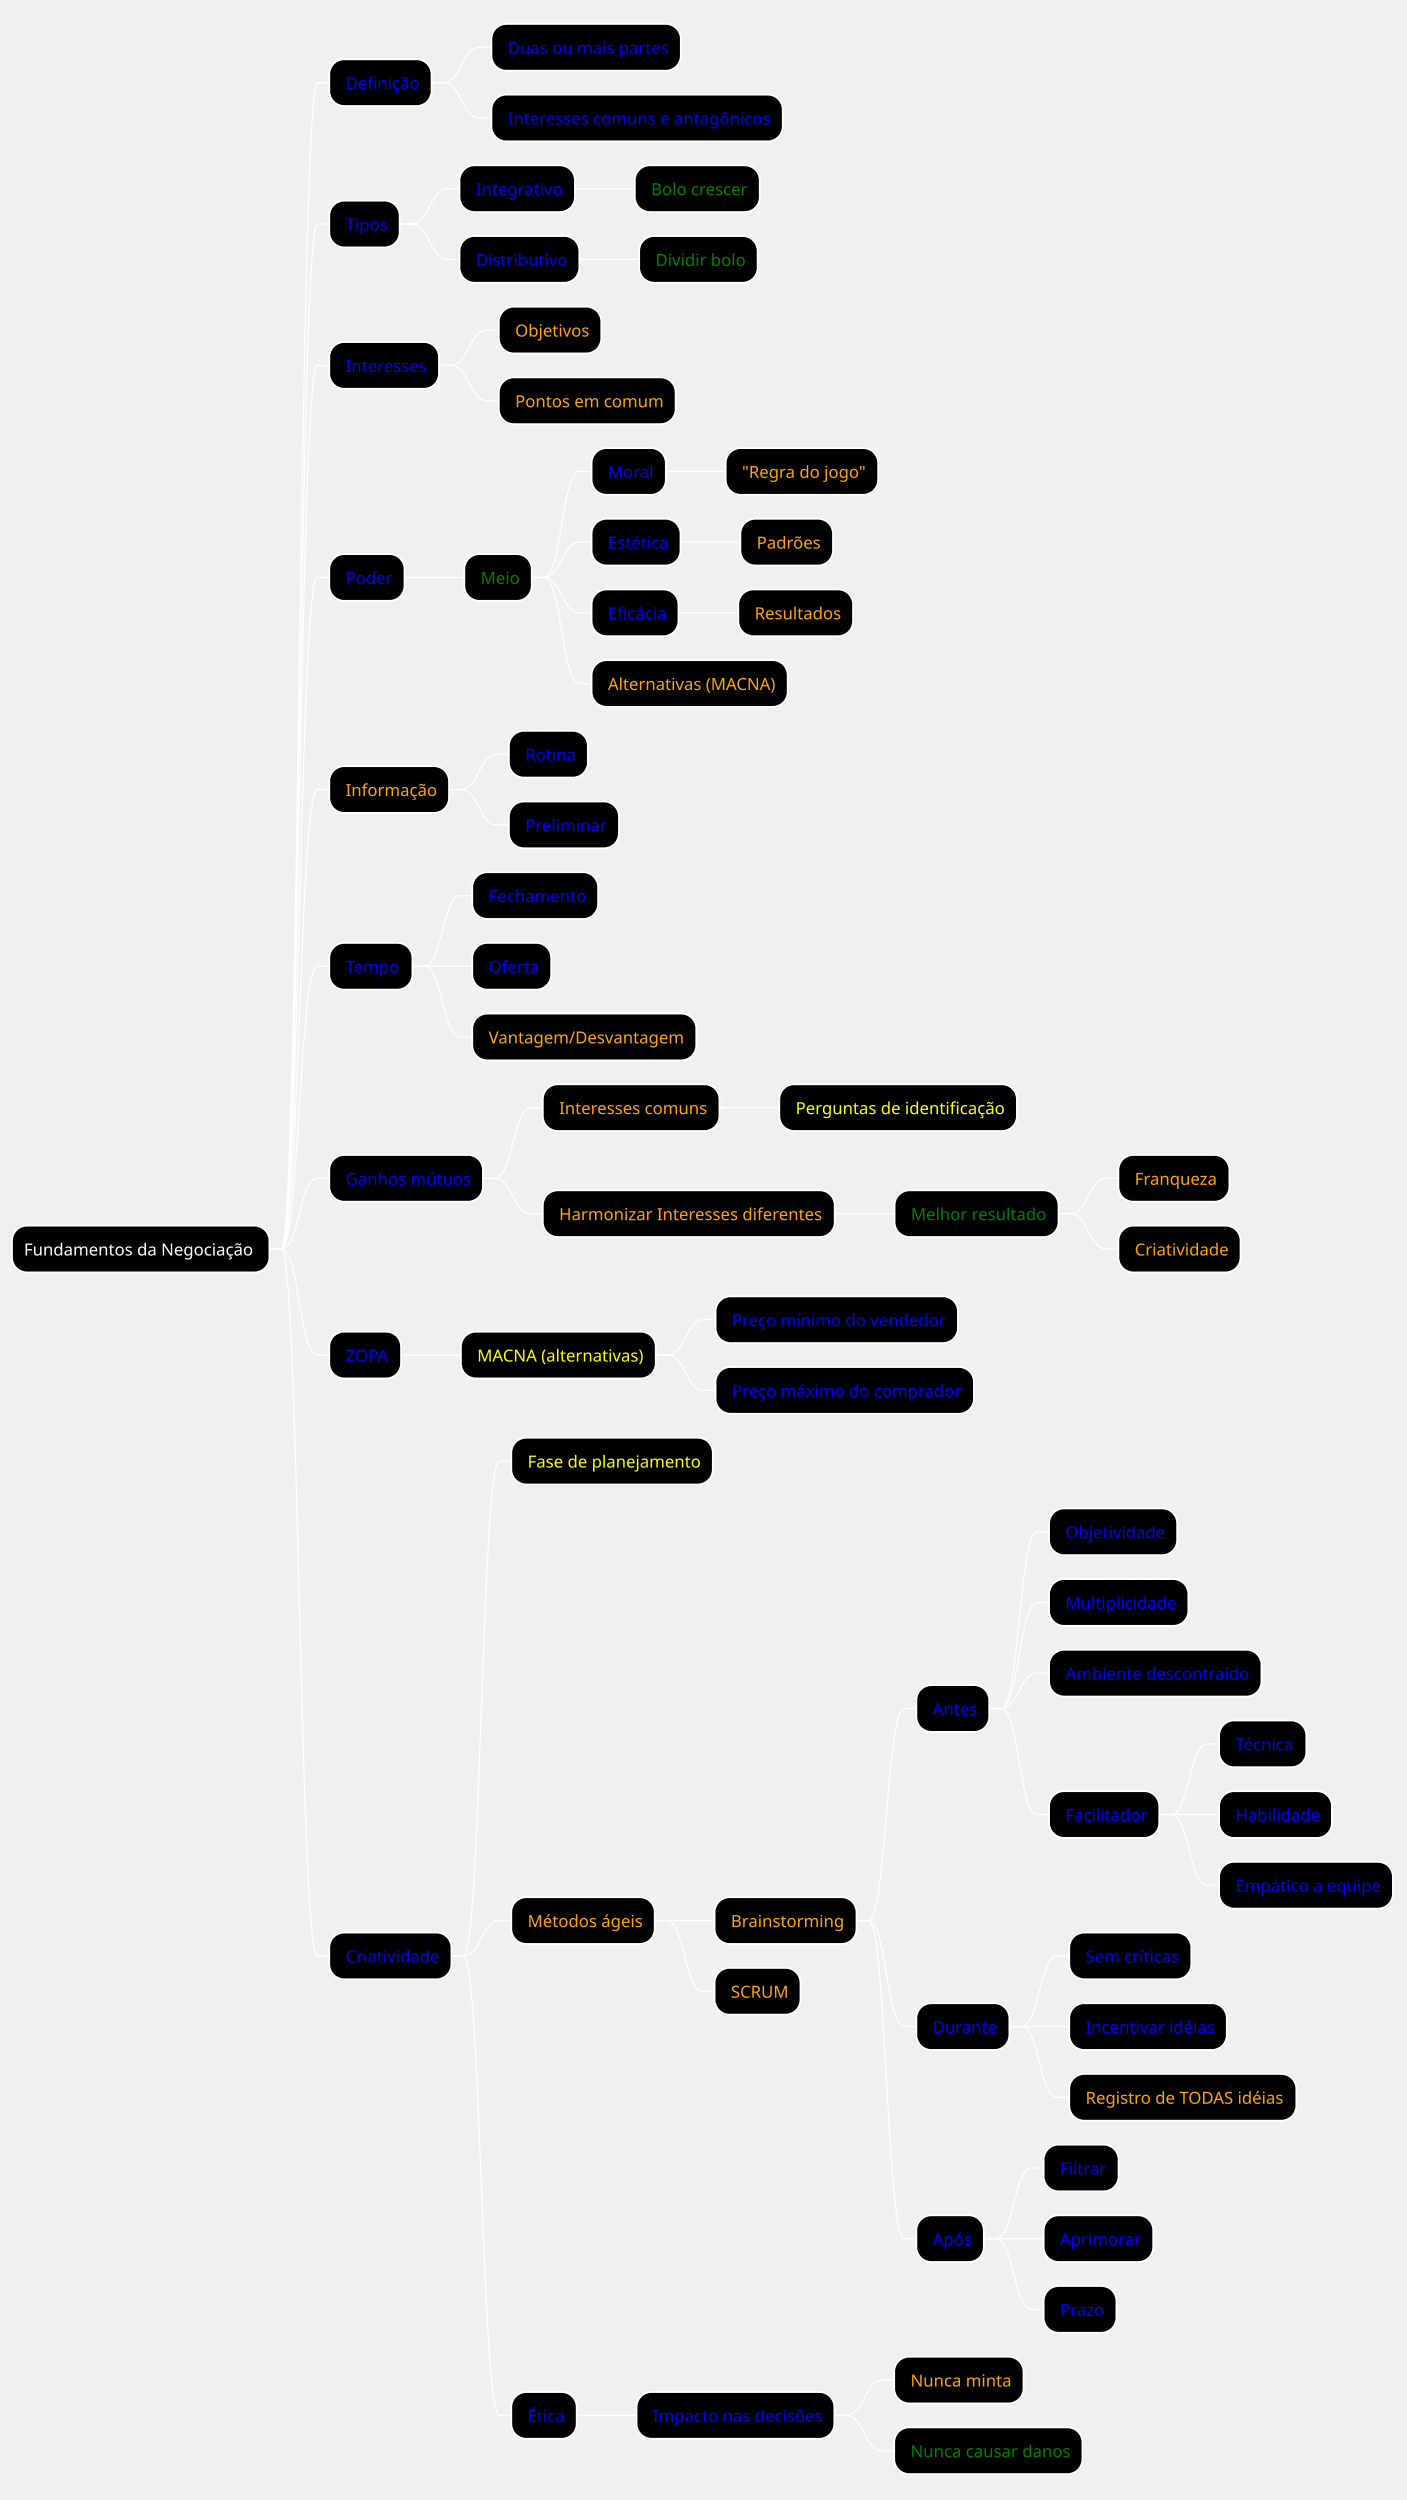
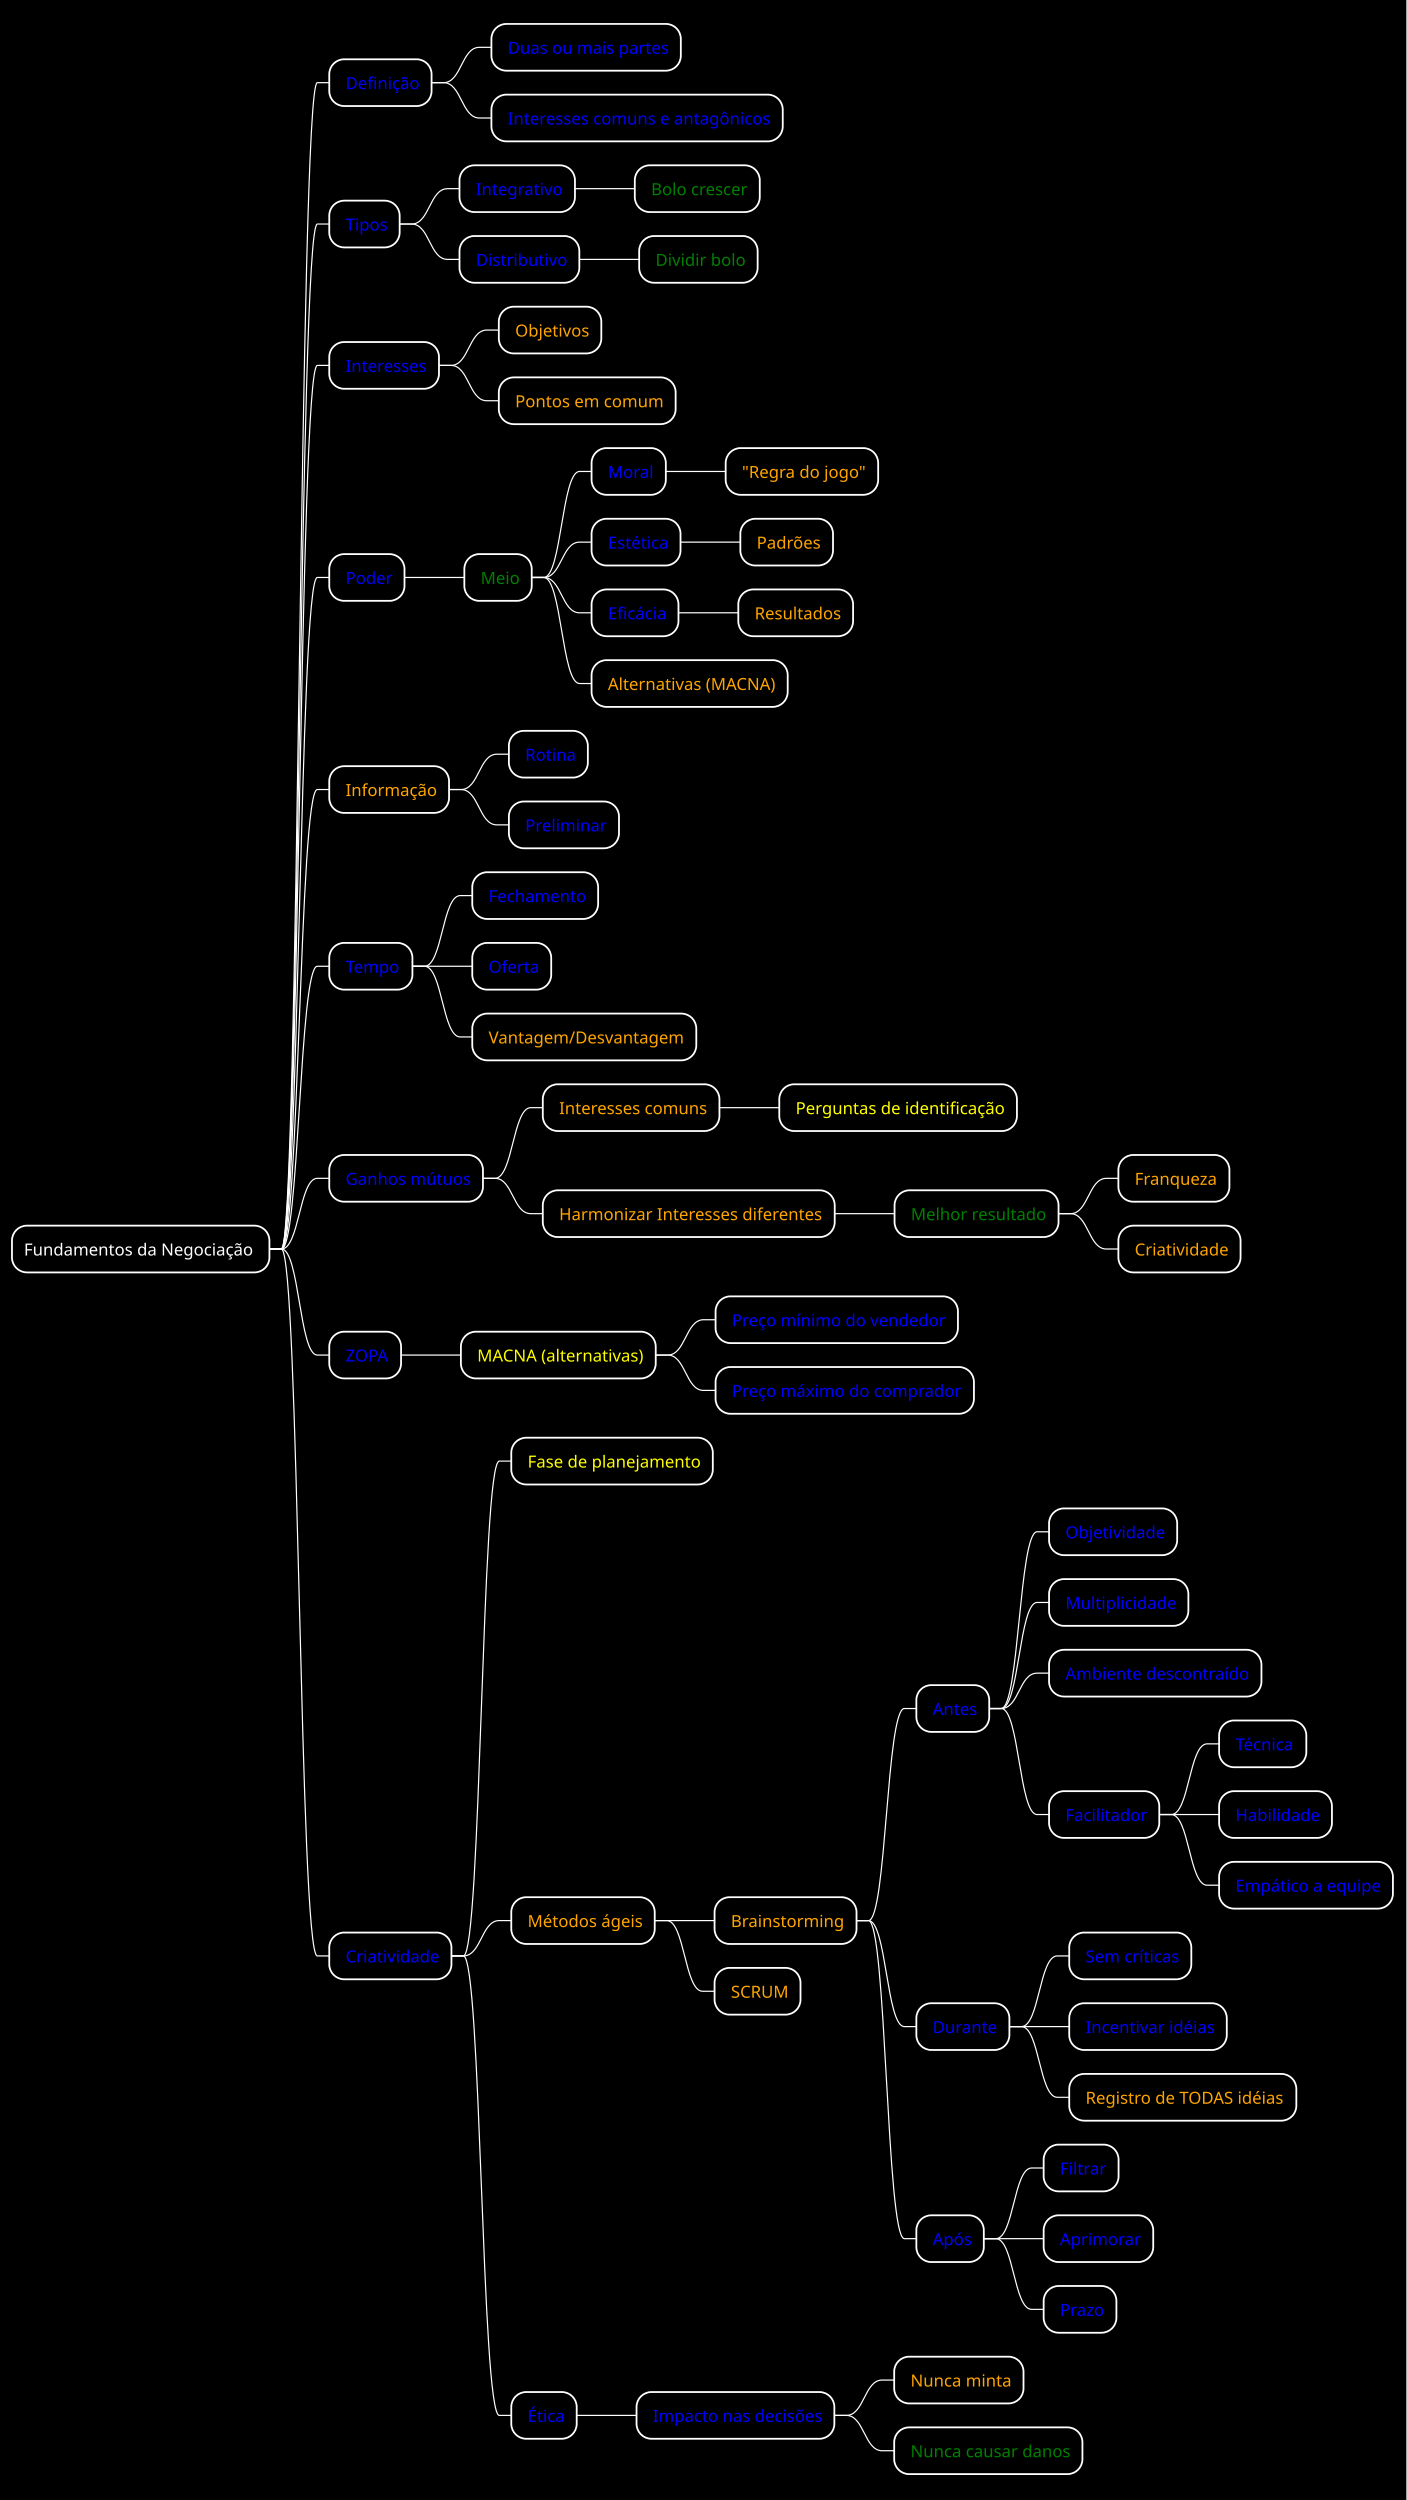
<svg xmlns="http://www.w3.org/2000/svg" contentStyleType="text/css" data-diagram-type="MINDMAP" height="2089px" preserveAspectRatio="none" style="width:1175px;height:2089px;background:#000000;" version="1.1" viewBox="0 0 1175 2089" width="1175px" zoomAndPan="magnify">
+   <rect width="1175px" height="2089px" fill="black" x="0" y="0" />
+   <rect width="1175px" height="2089px" fill="black" x="0" y="0" />
  <defs />
  <g>
    <rect fill="#000000" height="39.068" rx="12.5" ry="12.5" style="stroke:#FFFFFF;stroke-width:1.5;" width="215.131" x="10" y="1024.155" />
    <text fill="#FFFFFF" font-family="sans-serif" font-size="14" lengthAdjust="spacing" textLength="191.491" x="20" y="1049.12">Fundamentos da Negociação</text>
    <rect fill="#000000" height="39.068" rx="12.5" ry="12.5" style="stroke:#FFFFFF;stroke-width:1.5;" width="85.492" x="275.131" y="49.534" />
    <text fill="#0000FF" font-family="sans-serif" font-size="14" lengthAdjust="spacing" textLength="61.852" x="288.771" y="74.5">Definição</text>
    <rect fill="#000000" height="39.068" rx="12.5" ry="12.5" style="stroke:#FFFFFF;stroke-width:1.5;" width="158.278" x="410.623" y="20" />
    <text fill="#0000FF" font-family="sans-serif" font-size="14" lengthAdjust="spacing" textLength="134.637" x="424.263" y="44.966">Duas ou mais partes</text>
    <path d="M360.623,69.068 L370.623,69.068 C385.623,69.068 385.623,39.534 400.623,39.534 L410.623,39.534 " fill="transparent" style="stroke:#FFFFFF;stroke-width:1;" />
    <rect fill="#000000" height="39.068" rx="12.5" ry="12.5" style="stroke:#FFFFFF;stroke-width:1.5;" width="243.439" x="410.623" y="79.068" />
    <text fill="#0000FF" font-family="sans-serif" font-size="14" lengthAdjust="spacing" textLength="219.799" x="424.263" y="104.034">Interesses comuns e antagônicos</text>
    <path d="M360.623,69.068 L370.623,69.068 C385.623,69.068 385.623,98.602 400.623,98.602 L410.623,98.602 " fill="transparent" style="stroke:#FFFFFF;stroke-width:1;" />
    <path d="M225.131,1043.688 L235.131,1043.688 C250.131,1043.688 250.131,69.068 265.131,69.068 L275.131,69.068 " fill="transparent" style="stroke:#FFFFFF;stroke-width:1;" />
    <rect fill="#000000" height="39.068" rx="12.5" ry="12.5" style="stroke:#FFFFFF;stroke-width:1.5;" width="58.822" x="275.131" y="167.67" />
    <text fill="#0000FF" font-family="sans-serif" font-size="14" lengthAdjust="spacing" textLength="35.182" x="288.771" y="192.636">Tipos</text>
    <rect fill="#000000" height="39.068" rx="12.5" ry="12.5" style="stroke:#FFFFFF;stroke-width:1.5;" width="96.482" x="383.953" y="138.136" />
    <text fill="#0000FF" font-family="sans-serif" font-size="14" lengthAdjust="spacing" textLength="72.842" x="397.593" y="163.102">Integrativo</text>
    <rect fill="#000000" height="39.068" rx="12.5" ry="12.5" style="stroke:#FFFFFF;stroke-width:1.5;" width="104.434" x="530.435" y="138.136" />
    <text fill="#008000" font-family="sans-serif" font-size="14" lengthAdjust="spacing" textLength="80.794" x="544.075" y="163.102">Bolo crescer</text>
    <path d="M480.435,157.67 L490.435,157.67 C505.435,157.67 505.435,157.67 520.435,157.67 L530.435,157.67 " fill="transparent" style="stroke:#FFFFFF;stroke-width:1;" />
    <path d="M333.953,187.204 L343.953,187.204 C358.953,187.204 358.953,157.67 373.953,157.67 L383.953,157.67 " fill="transparent" style="stroke:#FFFFFF;stroke-width:1;" />
    <rect fill="#000000" height="39.068" rx="12.5" ry="12.5" style="stroke:#FFFFFF;stroke-width:1.5;" width="100.136" x="383.953" y="197.204" />
    <text fill="#0000FF" font-family="sans-serif" font-size="14" lengthAdjust="spacing" textLength="76.496" x="397.593" y="222.17">Distributivo</text>
    <rect fill="#000000" height="39.068" rx="12.5" ry="12.5" style="stroke:#FFFFFF;stroke-width:1.5;" width="99.002" x="534.089" y="197.204" />
    <text fill="#008000" font-family="sans-serif" font-size="14" lengthAdjust="spacing" textLength="75.362" x="547.729" y="222.17">Dividir bolo</text>
    <path d="M484.089,216.738 L494.089,216.738 C509.089,216.738 509.089,216.738 524.089,216.738 L534.089,216.738 " fill="transparent" style="stroke:#FFFFFF;stroke-width:1;" />
    <path d="M333.953,187.204 L343.953,187.204 C358.953,187.204 358.953,216.738 373.953,216.738 L383.953,216.738 " fill="transparent" style="stroke:#FFFFFF;stroke-width:1;" />
    <path d="M225.131,1043.688 L235.131,1043.688 C250.131,1043.688 250.131,187.204 265.131,187.204 L275.131,187.204 " fill="transparent" style="stroke:#FFFFFF;stroke-width:1;" />
    <rect fill="#000000" height="39.068" rx="12.5" ry="12.5" style="stroke:#FFFFFF;stroke-width:1.5;" width="91.68" x="275.131" y="285.806" />
    <text fill="#0000FF" font-family="sans-serif" font-size="14" lengthAdjust="spacing" textLength="68.04" x="288.771" y="310.772">Interesses</text>
    <rect fill="#000000" height="39.068" rx="12.5" ry="12.5" style="stroke:#FFFFFF;stroke-width:1.5;" width="85.646" x="416.811" y="256.272" />
    <text fill="#FFA500" font-family="sans-serif" font-size="14" lengthAdjust="spacing" textLength="62.006" x="430.451" y="281.238">Objetivos</text>
    <path d="M366.811,305.34 L376.811,305.34 C391.811,305.34 391.811,275.806 406.811,275.806 L416.811,275.806 " fill="transparent" style="stroke:#FFFFFF;stroke-width:1;" />
    <rect fill="#000000" height="39.068" rx="12.5" ry="12.5" style="stroke:#FFFFFF;stroke-width:1.5;" width="147.75" x="416.811" y="315.34" />
    <text fill="#FFA500" font-family="sans-serif" font-size="14" lengthAdjust="spacing" textLength="124.109" x="430.451" y="340.305">Pontos em comum</text>
    <path d="M366.811,305.34 L376.811,305.34 C391.811,305.34 391.811,334.873 406.811,334.873 L416.811,334.873 " fill="transparent" style="stroke:#FFFFFF;stroke-width:1;" />
    <path d="M225.131,1043.688 L235.131,1043.688 C250.131,1043.688 250.131,305.34 265.131,305.34 L275.131,305.34 " fill="transparent" style="stroke:#FFFFFF;stroke-width:1;" />
    <rect fill="#000000" height="39.068" rx="12.5" ry="12.5" style="stroke:#FFFFFF;stroke-width:1.5;" width="62.868" x="275.131" y="463.009" />
    <text fill="#0000FF" font-family="sans-serif" font-size="14" lengthAdjust="spacing" textLength="39.228" x="288.771" y="487.975">Poder</text>
    <rect fill="#000000" height="39.068" rx="12.5" ry="12.5" style="stroke:#FFFFFF;stroke-width:1.5;" width="56.316" x="387.999" y="463.009" />
    <text fill="#008000" font-family="sans-serif" font-size="14" lengthAdjust="spacing" textLength="32.676" x="401.639" y="487.975">Meio</text>
    <rect fill="#000000" height="39.068" rx="12.5" ry="12.5" style="stroke:#FFFFFF;stroke-width:1.5;" width="62.056" x="494.315" y="374.408" />
    <text fill="#0000FF" font-family="sans-serif" font-size="14" lengthAdjust="spacing" textLength="38.416" x="507.955" y="399.373">Moral</text>
    <rect fill="#000000" height="39.068" rx="12.5" ry="12.5" style="stroke:#FFFFFF;stroke-width:1.5;" width="127.436" x="606.371" y="374.408" />
    <text fill="#FFA500" font-family="sans-serif" font-size="14" lengthAdjust="spacing" textLength="103.796" x="620.011" y="399.373">"Regra do jogo"</text>
    <path d="M556.371,393.942 L566.371,393.942 C581.371,393.942 581.371,393.942 596.371,393.942 L606.371,393.942 " fill="transparent" style="stroke:#FFFFFF;stroke-width:1;" />
    <path d="M444.315,482.543 L454.315,482.543 C469.315,482.543 469.315,393.942 484.315,393.942 L494.315,393.942 " fill="transparent" style="stroke:#FFFFFF;stroke-width:1;" />
    <rect fill="#000000" height="39.068" rx="12.5" ry="12.5" style="stroke:#FFFFFF;stroke-width:1.5;" width="74.32" x="494.315" y="433.475" />
    <text fill="#0000FF" font-family="sans-serif" font-size="14" lengthAdjust="spacing" textLength="50.68" x="507.955" y="458.441">Estética</text>
    <rect fill="#000000" height="39.068" rx="12.5" ry="12.5" style="stroke:#FFFFFF;stroke-width:1.5;" width="77.428" x="618.635" y="433.475" />
    <text fill="#FFA500" font-family="sans-serif" font-size="14" lengthAdjust="spacing" textLength="53.788" x="632.275" y="458.441">Padrões</text>
    <path d="M568.635,453.009 L578.635,453.009 C593.635,453.009 593.635,453.009 608.635,453.009 L618.635,453.009 " fill="transparent" style="stroke:#FFFFFF;stroke-width:1;" />
    <path d="M444.315,482.543 L454.315,482.543 C469.315,482.543 469.315,453.009 484.315,453.009 L494.315,453.009 " fill="transparent" style="stroke:#FFFFFF;stroke-width:1;" />
    <rect fill="#000000" height="39.068" rx="12.5" ry="12.5" style="stroke:#FFFFFF;stroke-width:1.5;" width="72.612" x="494.315" y="492.543" />
    <text fill="#0000FF" font-family="sans-serif" font-size="14" lengthAdjust="spacing" textLength="48.972" x="507.955" y="517.509">Eficácia</text>
    <rect fill="#000000" height="39.068" rx="12.5" ry="12.5" style="stroke:#FFFFFF;stroke-width:1.5;" width="95.908" x="616.927" y="492.543" />
    <text fill="#FFA500" font-family="sans-serif" font-size="14" lengthAdjust="spacing" textLength="72.268" x="630.567" y="517.509">Resultados</text>
    <path d="M566.927,512.077 L576.927,512.077 C591.927,512.077 591.927,512.077 606.927,512.077 L616.927,512.077 " fill="transparent" style="stroke:#FFFFFF;stroke-width:1;" />
    <path d="M444.315,482.543 L454.315,482.543 C469.315,482.543 469.315,512.077 484.315,512.077 L494.315,512.077 " fill="transparent" style="stroke:#FFFFFF;stroke-width:1;" />
    <rect fill="#000000" height="39.068" rx="12.5" ry="12.5" style="stroke:#FFFFFF;stroke-width:1.5;" width="163.891" x="494.315" y="551.611" />
    <text fill="#FFA500" font-family="sans-serif" font-size="14" lengthAdjust="spacing" textLength="140.251" x="507.955" y="576.577">Alternativas (MACNA)</text>
    <path d="M444.315,482.543 L454.315,482.543 C469.315,482.543 469.315,571.145 484.315,571.145 L494.315,571.145 " fill="transparent" style="stroke:#FFFFFF;stroke-width:1;" />
    <path d="M337.999,482.543 L347.999,482.543 C362.999,482.543 362.999,482.543 377.999,482.543 L387.999,482.543 " fill="transparent" style="stroke:#FFFFFF;stroke-width:1;" />
    <path d="M225.131,1043.688 L235.131,1043.688 C250.131,1043.688 250.131,482.543 265.131,482.543 L275.131,482.543 " fill="transparent" style="stroke:#FFFFFF;stroke-width:1;" />
    <rect fill="#000000" height="39.068" rx="12.5" ry="12.5" style="stroke:#FFFFFF;stroke-width:1.5;" width="100.094" x="275.131" y="640.213" />
    <text fill="#FFA500" font-family="sans-serif" font-size="14" lengthAdjust="spacing" textLength="76.454" x="288.771" y="665.179">Informação</text>
    <rect fill="#000000" height="39.068" rx="12.5" ry="12.5" style="stroke:#FFFFFF;stroke-width:1.5;" width="65.99" x="425.225" y="610.679" />
    <text fill="#0000FF" font-family="sans-serif" font-size="14" lengthAdjust="spacing" textLength="42.35" x="438.865" y="635.645">Rotina</text>
    <path d="M375.225,659.747 L385.225,659.747 C400.225,659.747 400.225,630.213 415.225,630.213 L425.225,630.213 " fill="transparent" style="stroke:#FFFFFF;stroke-width:1;" />
    <rect fill="#000000" height="39.068" rx="12.5" ry="12.5" style="stroke:#FFFFFF;stroke-width:1.5;" width="92.002" x="425.225" y="669.747" />
    <text fill="#0000FF" font-family="sans-serif" font-size="14" lengthAdjust="spacing" textLength="68.362" x="438.865" y="694.713">Preliminar</text>
    <path d="M375.225,659.747 L385.225,659.747 C400.225,659.747 400.225,689.281 415.225,689.281 L425.225,689.281 " fill="transparent" style="stroke:#FFFFFF;stroke-width:1;" />
    <path d="M225.131,1043.688 L235.131,1043.688 C250.131,1043.688 250.131,659.747 265.131,659.747 L275.131,659.747 " fill="transparent" style="stroke:#FFFFFF;stroke-width:1;" />
    <rect fill="#000000" height="39.068" rx="12.5" ry="12.5" style="stroke:#FFFFFF;stroke-width:1.5;" width="69.49" x="275.131" y="787.883" />
    <text fill="#0000FF" font-family="sans-serif" font-size="14" lengthAdjust="spacing" textLength="45.85" x="288.771" y="812.849">Tempo</text>
    <rect fill="#000000" height="39.068" rx="12.5" ry="12.5" style="stroke:#FFFFFF;stroke-width:1.5;" width="105.19" x="394.621" y="728.815" />
    <text fill="#0000FF" font-family="sans-serif" font-size="14" lengthAdjust="spacing" textLength="81.55" x="408.261" y="753.781">Fechamento</text>
    <path d="M344.621,807.417 L354.621,807.417 C369.621,807.417 369.621,748.349 384.621,748.349 L394.621,748.349 " fill="transparent" style="stroke:#FFFFFF;stroke-width:1;" />
    <rect fill="#000000" height="39.068" rx="12.5" ry="12.5" style="stroke:#FFFFFF;stroke-width:1.5;" width="65.976" x="394.621" y="787.883" />
    <text fill="#0000FF" font-family="sans-serif" font-size="14" lengthAdjust="spacing" textLength="42.336" x="408.261" y="812.849">Oferta</text>
    <path d="M344.621,807.417 L354.621,807.417 C369.621,807.417 369.621,807.417 384.621,807.417 L394.621,807.417 " fill="transparent" style="stroke:#FFFFFF;stroke-width:1;" />
    <rect fill="#000000" height="39.068" rx="12.5" ry="12.5" style="stroke:#FFFFFF;stroke-width:1.5;" width="187.201" x="394.621" y="846.951" />
    <text fill="#FFA500" font-family="sans-serif" font-size="14" lengthAdjust="spacing" textLength="163.561" x="408.261" y="871.917">Vantagem/Desvantagem</text>
    <path d="M344.621,807.417 L354.621,807.417 C369.621,807.417 369.621,866.485 384.621,866.485 L394.621,866.485 " fill="transparent" style="stroke:#FFFFFF;stroke-width:1;" />
    <path d="M225.131,1043.688 L235.131,1043.688 C250.131,1043.688 250.131,807.417 265.131,807.417 L275.131,807.417 " fill="transparent" style="stroke:#FFFFFF;stroke-width:1;" />
    <rect fill="#000000" height="39.068" rx="12.5" ry="12.5" style="stroke:#FFFFFF;stroke-width:1.5;" width="128.43" x="275.131" y="965.087" />
    <text fill="#0000FF" font-family="sans-serif" font-size="14" lengthAdjust="spacing" textLength="104.79" x="288.771" y="990.053">Ganhos mútuos</text>
    <rect fill="#000000" height="39.068" rx="12.5" ry="12.5" style="stroke:#FFFFFF;stroke-width:1.5;" width="147.609" x="453.561" y="906.019" />
    <text fill="#FFA500" font-family="sans-serif" font-size="14" lengthAdjust="spacing" textLength="123.969" x="467.201" y="930.985">Interesses comuns</text>
    <rect fill="#000000" height="39.068" rx="12.5" ry="12.5" style="stroke:#FFFFFF;stroke-width:1.5;" width="198.583" x="651.17" y="906.019" />
    <text fill="#FFFF00" font-family="sans-serif" font-size="14" lengthAdjust="spacing" textLength="174.943" x="664.81" y="930.985">Perguntas de identificação</text>
    <path d="M601.17,925.553 L611.17,925.553 C626.17,925.553 626.17,925.553 641.17,925.553 L651.17,925.553 " fill="transparent" style="stroke:#FFFFFF;stroke-width:1;" />
    <path d="M403.561,984.621 L413.561,984.621 C428.561,984.621 428.561,925.553 443.561,925.553 L453.561,925.553 " fill="transparent" style="stroke:#FFFFFF;stroke-width:1;" />
    <rect fill="#000000" height="39.068" rx="12.5" ry="12.5" style="stroke:#FFFFFF;stroke-width:1.5;" width="243.929" x="453.561" y="994.621" />
    <text fill="#FFA500" font-family="sans-serif" font-size="14" lengthAdjust="spacing" textLength="220.289" x="467.201" y="1019.587">Harmonizar Interesses diferentes</text>
    <rect fill="#000000" height="39.068" rx="12.5" ry="12.5" style="stroke:#FFFFFF;stroke-width:1.5;" width="137.026" x="747.49" y="994.621" />
    <text fill="#008000" font-family="sans-serif" font-size="14" lengthAdjust="spacing" textLength="113.386" x="761.13" y="1019.587">Melhor resultado</text>
    <rect fill="#000000" height="39.068" rx="12.5" ry="12.5" style="stroke:#FFFFFF;stroke-width:1.5;" width="92.786" x="934.515" y="965.087" />
    <text fill="#FFA500" font-family="sans-serif" font-size="14" lengthAdjust="spacing" textLength="69.146" x="948.155" y="990.053">Franqueza</text>
    <path d="M884.515,1014.155 L894.515,1014.155 C909.515,1014.155 909.515,984.621 924.515,984.621 L934.515,984.621 " fill="transparent" style="stroke:#FFFFFF;stroke-width:1;" />
    <rect fill="#000000" height="39.068" rx="12.5" ry="12.5" style="stroke:#FFFFFF;stroke-width:1.5;" width="102.096" x="934.515" y="1024.155" />
    <text fill="#FFA500" font-family="sans-serif" font-size="14" lengthAdjust="spacing" textLength="78.456" x="948.155" y="1049.12">Criatividade</text>
    <path d="M884.515,1014.155 L894.515,1014.155 C909.515,1014.155 909.515,1043.688 924.515,1043.688 L934.515,1043.688 " fill="transparent" style="stroke:#FFFFFF;stroke-width:1;" />
    <path d="M697.49,1014.155 L707.49,1014.155 C722.49,1014.155 722.49,1014.155 737.49,1014.155 L747.49,1014.155 " fill="transparent" style="stroke:#FFFFFF;stroke-width:1;" />
    <path d="M403.561,984.621 L413.561,984.621 C428.561,984.621 428.561,1014.155 443.561,1014.155 L453.561,1014.155 " fill="transparent" style="stroke:#FFFFFF;stroke-width:1;" />
    <path d="M225.131,1043.688 L235.131,1043.688 C250.131,1043.688 250.131,984.621 265.131,984.621 L275.131,984.621 " fill="transparent" style="stroke:#FFFFFF;stroke-width:1;" />
    <rect fill="#000000" height="39.068" rx="12.5" ry="12.5" style="stroke:#FFFFFF;stroke-width:1.5;" width="59.998" x="275.131" y="1112.756" />
    <text fill="#0000FF" font-family="sans-serif" font-size="14" lengthAdjust="spacing" textLength="36.358" x="288.771" y="1137.722">ZOPA</text>
    <rect fill="#000000" height="39.068" rx="12.5" ry="12.5" style="stroke:#FFFFFF;stroke-width:1.5;" width="162.799" x="385.129" y="1112.756" />
    <text fill="#FFFF00" font-family="sans-serif" font-size="14" lengthAdjust="spacing" textLength="139.16" x="398.769" y="1137.722">MACNA (alternativas)</text>
    <rect fill="#000000" height="39.068" rx="12.5" ry="12.5" style="stroke:#FFFFFF;stroke-width:1.5;" width="202.531" x="597.929" y="1083.223" />
    <text fill="#0000FF" font-family="sans-serif" font-size="14" lengthAdjust="spacing" textLength="178.891" x="611.568" y="1108.188">Preço mínimo do vendedor</text>
    <path d="M547.929,1132.29 L557.929,1132.29 C572.929,1132.29 572.929,1102.756 587.929,1102.756 L597.929,1102.756 " fill="transparent" style="stroke:#FFFFFF;stroke-width:1;" />
    <rect fill="#000000" height="39.068" rx="12.5" ry="12.5" style="stroke:#FFFFFF;stroke-width:1.5;" width="215.887" x="597.929" y="1142.29" />
    <text fill="#0000FF" font-family="sans-serif" font-size="14" lengthAdjust="spacing" textLength="192.247" x="611.568" y="1167.256">Preço máximo do comprador</text>
    <path d="M547.929,1132.29 L557.929,1132.29 C572.929,1132.29 572.929,1161.824 587.929,1161.824 L597.929,1161.824 " fill="transparent" style="stroke:#FFFFFF;stroke-width:1;" />
    <path d="M335.129,1132.29 L345.129,1132.29 C360.129,1132.29 360.129,1132.29 375.129,1132.29 L385.129,1132.29 " fill="transparent" style="stroke:#FFFFFF;stroke-width:1;" />
    <path d="M225.131,1043.688 L235.131,1043.688 C250.131,1043.688 250.131,1132.29 265.131,1132.29 L275.131,1132.29 " fill="transparent" style="stroke:#FFFFFF;stroke-width:1;" />
    <rect fill="#000000" height="39.068" rx="12.5" ry="12.5" style="stroke:#FFFFFF;stroke-width:1.5;" width="102.096" x="275.131" y="1614.834" />
    <text fill="#0000FF" font-family="sans-serif" font-size="14" lengthAdjust="spacing" textLength="78.456" x="288.771" y="1639.8">Criatividade</text>
    <rect fill="#000000" height="39.068" rx="12.5" ry="12.5" style="stroke:#FFFFFF;stroke-width:1.5;" width="168.399" x="427.227" y="1201.358" />
    <text fill="#FFFF00" font-family="sans-serif" font-size="14" lengthAdjust="spacing" textLength="144.759" x="440.867" y="1226.324">Fase de planejamento</text>
    <path d="M377.227,1634.368 L387.227,1634.368 C402.227,1634.368 402.227,1220.892 417.227,1220.892 L427.227,1220.892 " fill="transparent" style="stroke:#FFFFFF;stroke-width:1;" />
    <rect fill="#000000" height="39.068" rx="12.5" ry="12.5" style="stroke:#FFFFFF;stroke-width:1.5;" width="119.862" x="427.227" y="1585.3" />
    <text fill="#FFA500" font-family="sans-serif" font-size="14" lengthAdjust="spacing" textLength="96.222" x="440.867" y="1610.266">Métodos ágeis</text>
    <rect fill="#000000" height="39.068" rx="12.5" ry="12.5" style="stroke:#FFFFFF;stroke-width:1.5;" width="118.616" x="597.089" y="1585.3" />
    <text fill="#FFA500" font-family="sans-serif" font-size="14" lengthAdjust="spacing" textLength="94.976" x="610.729" y="1610.266">Brainstorming</text>
    <rect fill="#000000" height="39.068" rx="12.5" ry="12.5" style="stroke:#FFFFFF;stroke-width:1.5;" width="60.894" x="765.704" y="1408.096" />
    <text fill="#0000FF" font-family="sans-serif" font-size="14" lengthAdjust="spacing" textLength="37.254" x="779.344" y="1433.062">Antes</text>
    <rect fill="#000000" height="39.068" rx="12.5" ry="12.5" style="stroke:#FFFFFF;stroke-width:1.5;" width="107.052" x="876.598" y="1260.426" />
    <text fill="#0000FF" font-family="sans-serif" font-size="14" lengthAdjust="spacing" textLength="83.412" x="890.238" y="1285.392">Objetividade</text>
    <path d="M826.598,1427.63 L836.598,1427.63 C851.598,1427.63 851.598,1279.96 866.598,1279.96 L876.598,1279.96 " fill="transparent" style="stroke:#FFFFFF;stroke-width:1;" />
    <rect fill="#000000" height="39.068" rx="12.5" ry="12.5" style="stroke:#FFFFFF;stroke-width:1.5;" width="116.404" x="876.598" y="1319.494" />
    <text fill="#0000FF" font-family="sans-serif" font-size="14" lengthAdjust="spacing" textLength="92.764" x="890.238" y="1344.46">Multiplicidade</text>
    <path d="M826.598,1427.63 L836.598,1427.63 C851.598,1427.63 851.598,1339.028 866.598,1339.028 L876.598,1339.028 " fill="transparent" style="stroke:#FFFFFF;stroke-width:1;" />
    <rect fill="#000000" height="39.068" rx="12.5" ry="12.5" style="stroke:#FFFFFF;stroke-width:1.5;" width="177.471" x="876.598" y="1378.562" />
    <text fill="#0000FF" font-family="sans-serif" font-size="14" lengthAdjust="spacing" textLength="153.831" x="890.238" y="1403.528">Ambiente descontraído</text>
    <path d="M826.598,1427.63 L836.598,1427.63 C851.598,1427.63 851.598,1398.096 866.598,1398.096 L876.598,1398.096 " fill="transparent" style="stroke:#FFFFFF;stroke-width:1;" />
    <rect fill="#000000" height="39.068" rx="12.5" ry="12.5" style="stroke:#FFFFFF;stroke-width:1.5;" width="92.086" x="876.598" y="1496.698" />
    <text fill="#0000FF" font-family="sans-serif" font-size="14" lengthAdjust="spacing" textLength="68.446" x="890.238" y="1521.664">Facilitador</text>
    <rect fill="#000000" height="39.068" rx="12.5" ry="12.5" style="stroke:#FFFFFF;stroke-width:1.5;" width="72.878" x="1018.684" y="1437.63" />
    <text fill="#0000FF" font-family="sans-serif" font-size="14" lengthAdjust="spacing" textLength="49.238" x="1032.324" y="1462.596">Técnica</text>
    <path d="M968.684,1516.232 L978.684,1516.232 C993.684,1516.232 993.684,1457.164 1008.684,1457.164 L1018.684,1457.164 " fill="transparent" style="stroke:#FFFFFF;stroke-width:1;" />
    <rect fill="#000000" height="39.068" rx="12.5" ry="12.5" style="stroke:#FFFFFF;stroke-width:1.5;" width="94.284" x="1018.684" y="1496.698" />
    <text fill="#0000FF" font-family="sans-serif" font-size="14" lengthAdjust="spacing" textLength="70.644" x="1032.324" y="1521.664">Habilidade</text>
    <path d="M968.684,1516.232 L978.684,1516.232 C993.684,1516.232 993.684,1516.232 1008.684,1516.232 L1018.684,1516.232 " fill="transparent" style="stroke:#FFFFFF;stroke-width:1;" />
    <rect fill="#000000" height="39.068" rx="12.5" ry="12.5" style="stroke:#FFFFFF;stroke-width:1.5;" width="145.244" x="1018.684" y="1555.766" />
    <text fill="#0000FF" font-family="sans-serif" font-size="14" lengthAdjust="spacing" textLength="121.603" x="1032.324" y="1580.732">Empático a equipe</text>
    <path d="M968.684,1516.232 L978.684,1516.232 C993.684,1516.232 993.684,1575.3 1008.684,1575.3 L1018.684,1575.3 " fill="transparent" style="stroke:#FFFFFF;stroke-width:1;" />
    <path d="M826.598,1427.63 L836.598,1427.63 C851.598,1427.63 851.598,1516.232 866.598,1516.232 L876.598,1516.232 " fill="transparent" style="stroke:#FFFFFF;stroke-width:1;" />
    <path d="M715.704,1604.834 L725.704,1604.834 C740.704,1604.834 740.704,1427.63 755.704,1427.63 L765.704,1427.63 " fill="transparent" style="stroke:#FFFFFF;stroke-width:1;" />
    <rect fill="#000000" height="39.068" rx="12.5" ry="12.5" style="stroke:#FFFFFF;stroke-width:1.5;" width="77.75" x="765.704" y="1673.902" />
    <text fill="#0000FF" font-family="sans-serif" font-size="14" lengthAdjust="spacing" textLength="54.11" x="779.344" y="1698.868">Durante</text>
    <rect fill="#000000" height="39.068" rx="12.5" ry="12.5" style="stroke:#FFFFFF;stroke-width:1.5;" width="102.012" x="893.454" y="1614.834" />
    <text fill="#0000FF" font-family="sans-serif" font-size="14" lengthAdjust="spacing" textLength="78.372" x="907.094" y="1639.8">Sem críticas</text>
    <path d="M843.454,1693.436 L853.454,1693.436 C868.454,1693.436 868.454,1634.368 883.454,1634.368 L893.454,1634.368 " fill="transparent" style="stroke:#FFFFFF;stroke-width:1;" />
    <rect fill="#000000" height="39.068" rx="12.5" ry="12.5" style="stroke:#FFFFFF;stroke-width:1.5;" width="131.65" x="893.454" y="1673.902" />
    <text fill="#0000FF" font-family="sans-serif" font-size="14" lengthAdjust="spacing" textLength="108.01" x="907.094" y="1698.868">Incentivar idéias</text>
    <path d="M843.454,1693.436 L853.454,1693.436 C868.454,1693.436 868.454,1693.436 883.454,1693.436 L893.454,1693.436 " fill="transparent" style="stroke:#FFFFFF;stroke-width:1;" />
    <rect fill="#000000" height="39.068" rx="12.5" ry="12.5" style="stroke:#FFFFFF;stroke-width:1.5;" width="189.763" x="893.454" y="1732.97" />
    <text fill="#FFA500" font-family="sans-serif" font-size="14" lengthAdjust="spacing" textLength="166.123" x="907.094" y="1757.936">Registro de TODAS idéias</text>
    <path d="M843.454,1693.436 L853.454,1693.436 C868.454,1693.436 868.454,1752.504 883.454,1752.504 L893.454,1752.504 " fill="transparent" style="stroke:#FFFFFF;stroke-width:1;" />
    <path d="M715.704,1604.834 L725.704,1604.834 C740.704,1604.834 740.704,1693.436 755.704,1693.436 L765.704,1693.436 " fill="transparent" style="stroke:#FFFFFF;stroke-width:1;" />
    <rect fill="#000000" height="39.068" rx="12.5" ry="12.5" style="stroke:#FFFFFF;stroke-width:1.5;" width="56.372" x="765.704" y="1851.105" />
    <text fill="#0000FF" font-family="sans-serif" font-size="14" lengthAdjust="spacing" textLength="32.732" x="779.344" y="1876.071">Após</text>
    <rect fill="#000000" height="39.068" rx="12.5" ry="12.5" style="stroke:#FFFFFF;stroke-width:1.5;" width="62.602" x="872.076" y="1792.037" />
    <text fill="#0000FF" font-family="sans-serif" font-size="14" lengthAdjust="spacing" textLength="38.962" x="885.716" y="1817.003">Filtrar</text>
    <path d="M822.076,1870.639 L832.076,1870.639 C847.076,1870.639 847.076,1811.572 862.076,1811.572 L872.076,1811.572 " fill="transparent" style="stroke:#FFFFFF;stroke-width:1;" />
    <rect fill="#000000" height="39.068" rx="12.5" ry="12.5" style="stroke:#FFFFFF;stroke-width:1.5;" width="91.568" x="872.076" y="1851.105" />
    <text fill="#0000FF" font-family="sans-serif" font-size="14" lengthAdjust="spacing" textLength="67.928" x="885.716" y="1876.071">Aprimorar</text>
    <path d="M822.076,1870.639 L832.076,1870.639 C847.076,1870.639 847.076,1870.639 862.076,1870.639 L872.076,1870.639 " fill="transparent" style="stroke:#FFFFFF;stroke-width:1;" />
    <rect fill="#000000" height="39.068" rx="12.5" ry="12.5" style="stroke:#FFFFFF;stroke-width:1.5;" width="60.796" x="872.076" y="1910.173" />
    <text fill="#0000FF" font-family="sans-serif" font-size="14" lengthAdjust="spacing" textLength="37.156" x="885.716" y="1935.139">Prazo</text>
    <path d="M822.076,1870.639 L832.076,1870.639 C847.076,1870.639 847.076,1929.707 862.076,1929.707 L872.076,1929.707 " fill="transparent" style="stroke:#FFFFFF;stroke-width:1;" />
    <path d="M715.704,1604.834 L725.704,1604.834 C740.704,1604.834 740.704,1870.639 755.704,1870.639 L765.704,1870.639 " fill="transparent" style="stroke:#FFFFFF;stroke-width:1;" />
    <path d="M547.089,1604.834 L557.089,1604.834 C572.089,1604.834 572.089,1604.834 587.089,1604.834 L597.089,1604.834 " fill="transparent" style="stroke:#FFFFFF;stroke-width:1;" />
    <rect fill="#000000" height="39.068" rx="12.5" ry="12.5" style="stroke:#FFFFFF;stroke-width:1.5;" width="71.814" x="597.089" y="1644.368" />
    <text fill="#FFA500" font-family="sans-serif" font-size="14" lengthAdjust="spacing" textLength="48.174" x="610.729" y="1669.334">SCRUM</text>
    <path d="M547.089,1604.834 L557.089,1604.834 C572.089,1604.834 572.089,1663.902 587.089,1663.902 L597.089,1663.902 " fill="transparent" style="stroke:#FFFFFF;stroke-width:1;" />
    <path d="M377.227,1634.368 L387.227,1634.368 C402.227,1634.368 402.227,1604.834 417.227,1604.834 L427.227,1604.834 " fill="transparent" style="stroke:#FFFFFF;stroke-width:1;" />
    <rect fill="#000000" height="39.068" rx="12.5" ry="12.5" style="stroke:#FFFFFF;stroke-width:1.5;" width="54.664" x="427.227" y="1998.775" />
    <text fill="#0000FF" font-family="sans-serif" font-size="14" lengthAdjust="spacing" textLength="31.024" x="440.867" y="2023.741">Ética</text>
    <rect fill="#000000" height="39.068" rx="12.5" ry="12.5" style="stroke:#FFFFFF;stroke-width:1.5;" width="165.292" x="531.891" y="1998.775" />
    <text fill="#0000FF" font-family="sans-serif" font-size="14" lengthAdjust="spacing" textLength="141.651" x="545.531" y="2023.741">Impacto nas decisões</text>
    <rect fill="#000000" height="39.068" rx="12.5" ry="12.5" style="stroke:#FFFFFF;stroke-width:1.5;" width="108.06" x="747.182" y="1969.241" />
    <text fill="#FFA500" font-family="sans-serif" font-size="14" lengthAdjust="spacing" textLength="84.42" x="760.822" y="1994.207">Nunca minta</text>
    <path d="M697.182,2018.309 L707.182,2018.309 C722.182,2018.309 722.182,1988.775 737.182,1988.775 L747.182,1988.775 " fill="transparent" style="stroke:#FFFFFF;stroke-width:1;" />
    <rect fill="#000000" height="39.068" rx="12.5" ry="12.5" style="stroke:#FFFFFF;stroke-width:1.5;" width="157.298" x="747.182" y="2028.309" />
    <text fill="#008000" font-family="sans-serif" font-size="14" lengthAdjust="spacing" textLength="133.657" x="760.822" y="2053.275">Nunca causar danos</text>
    <path d="M697.182,2018.309 L707.182,2018.309 C722.182,2018.309 722.182,2047.843 737.182,2047.843 L747.182,2047.843 " fill="transparent" style="stroke:#FFFFFF;stroke-width:1;" />
    <path d="M481.891,2018.309 L491.891,2018.309 C506.891,2018.309 506.891,2018.309 521.891,2018.309 L531.891,2018.309 " fill="transparent" style="stroke:#FFFFFF;stroke-width:1;" />
    <path d="M377.227,1634.368 L387.227,1634.368 C402.227,1634.368 402.227,2018.309 417.227,2018.309 L427.227,2018.309 " fill="transparent" style="stroke:#FFFFFF;stroke-width:1;" />
    <path d="M225.131,1043.688 L235.131,1043.688 C250.131,1043.688 250.131,1634.368 265.131,1634.368 L275.131,1634.368 " fill="transparent" style="stroke:#FFFFFF;stroke-width:1;" />
  </g>
</svg>
